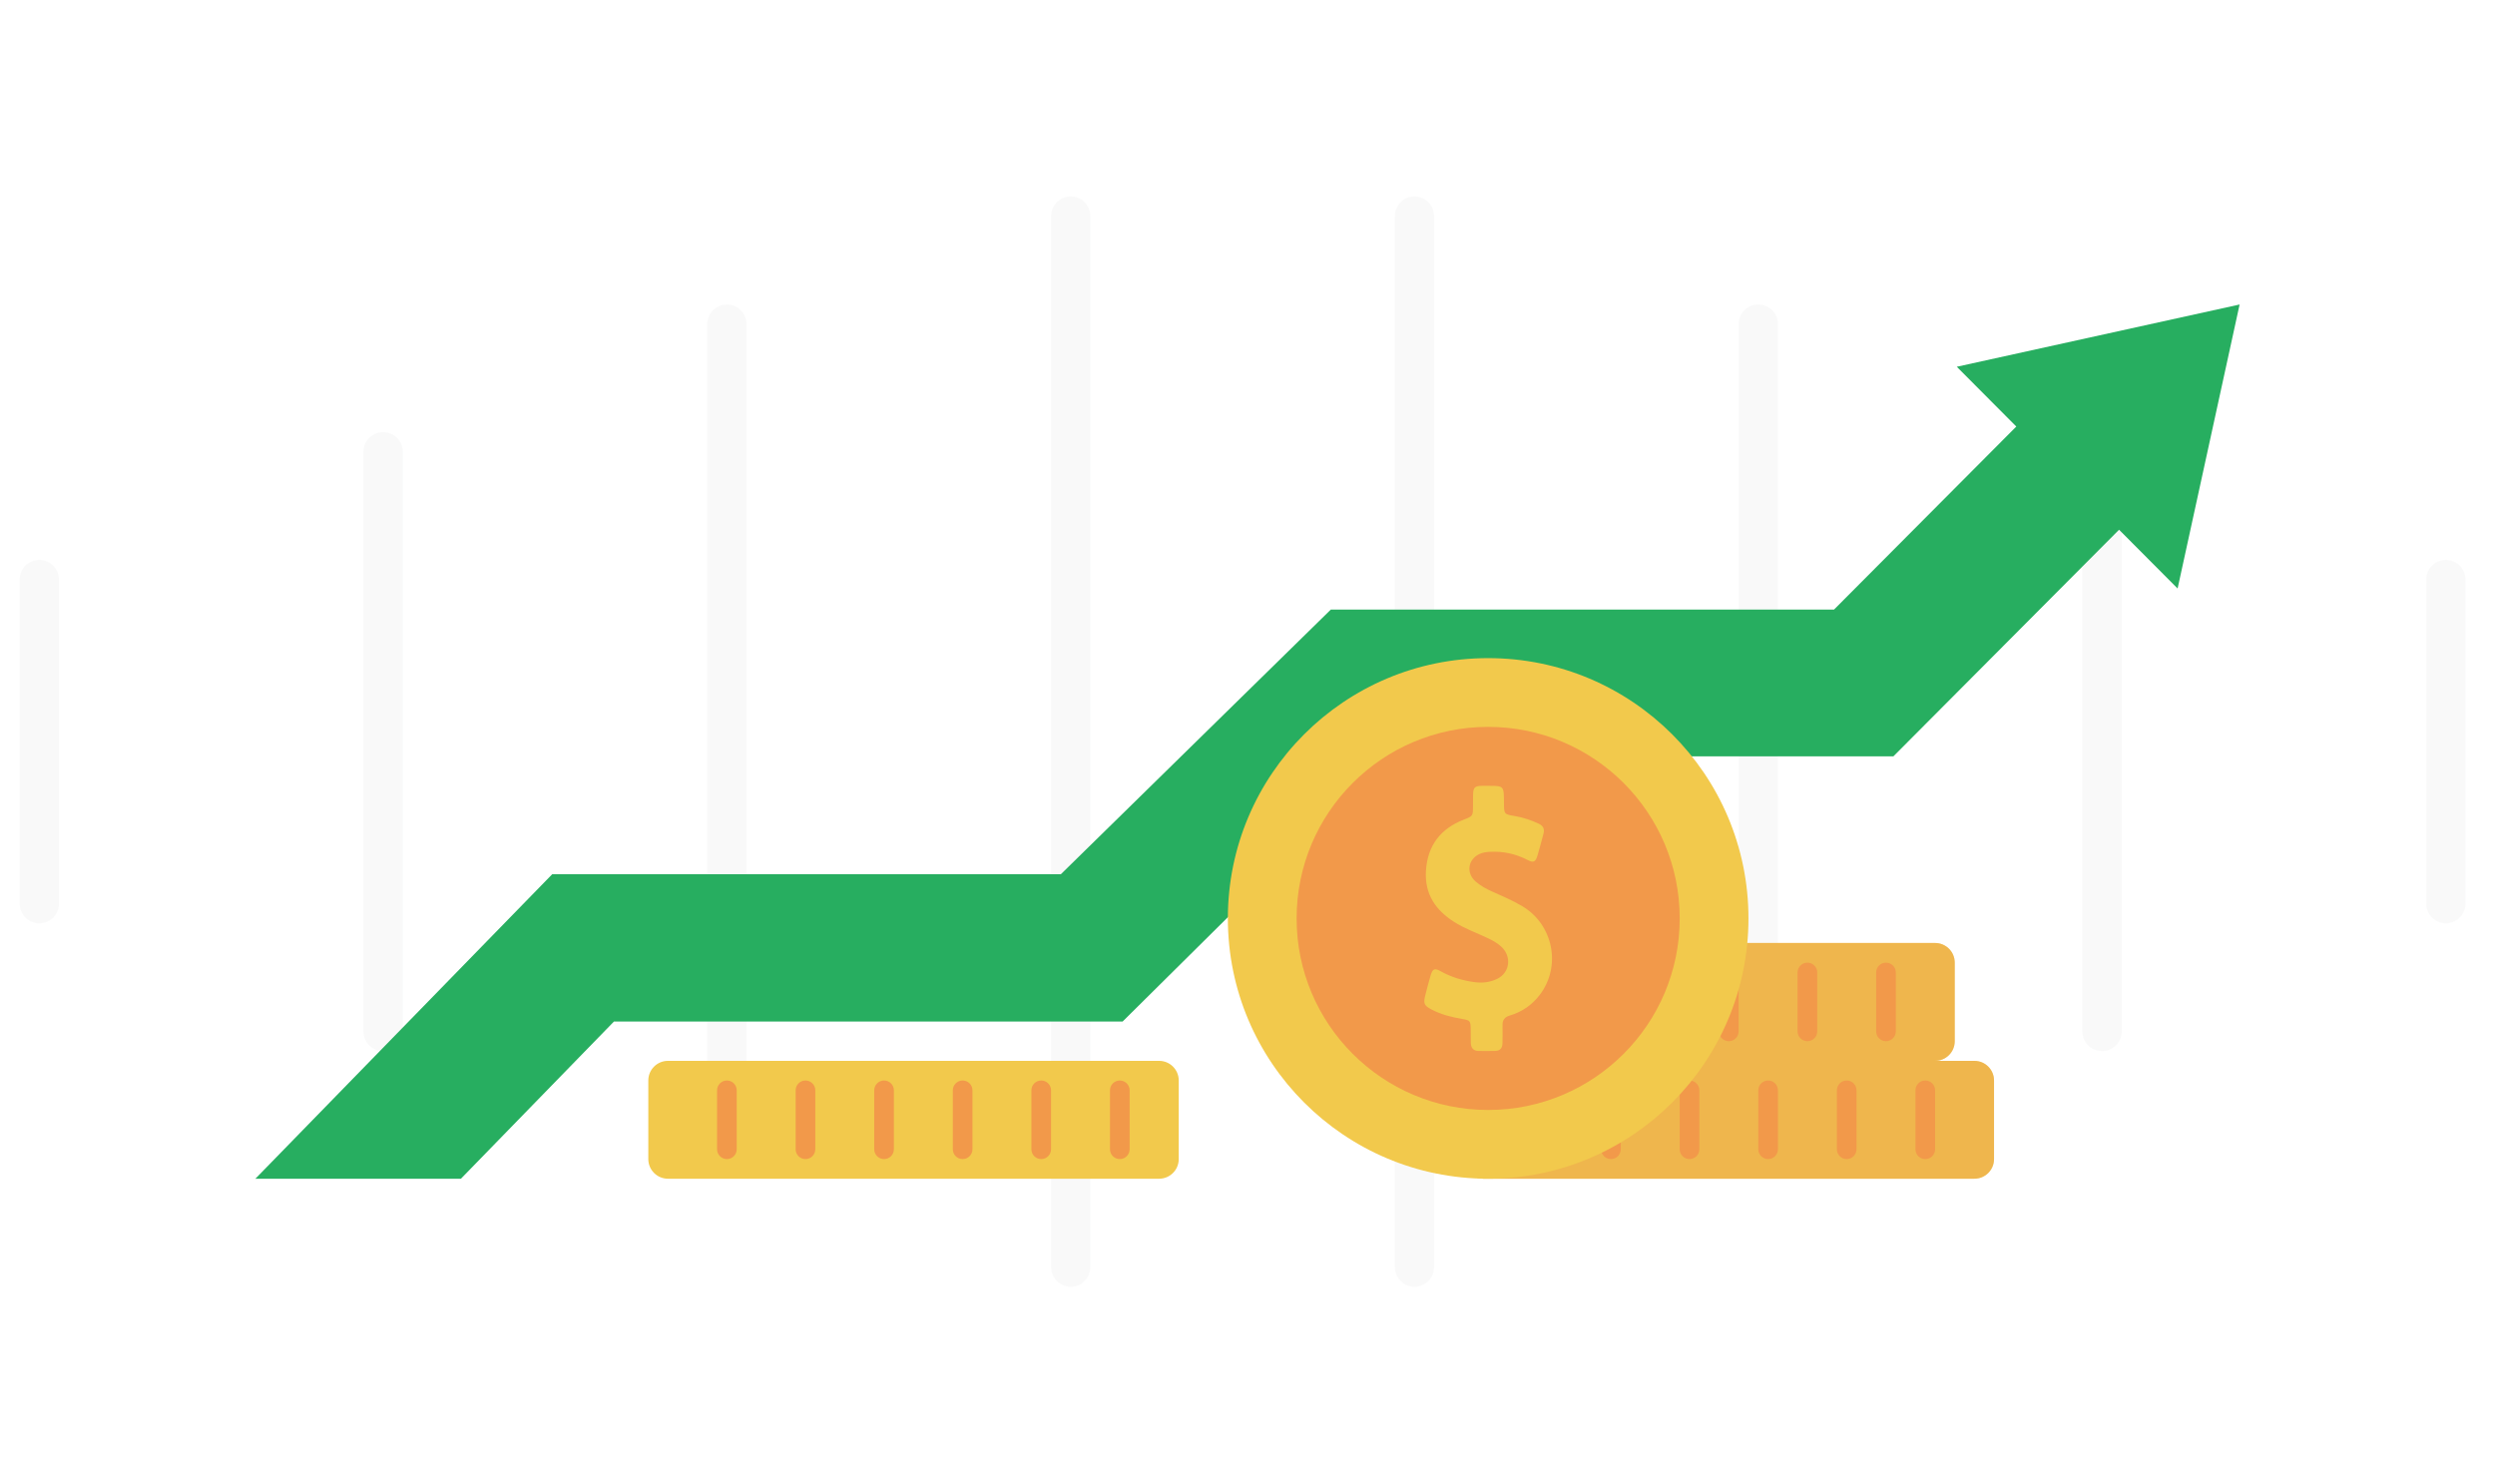
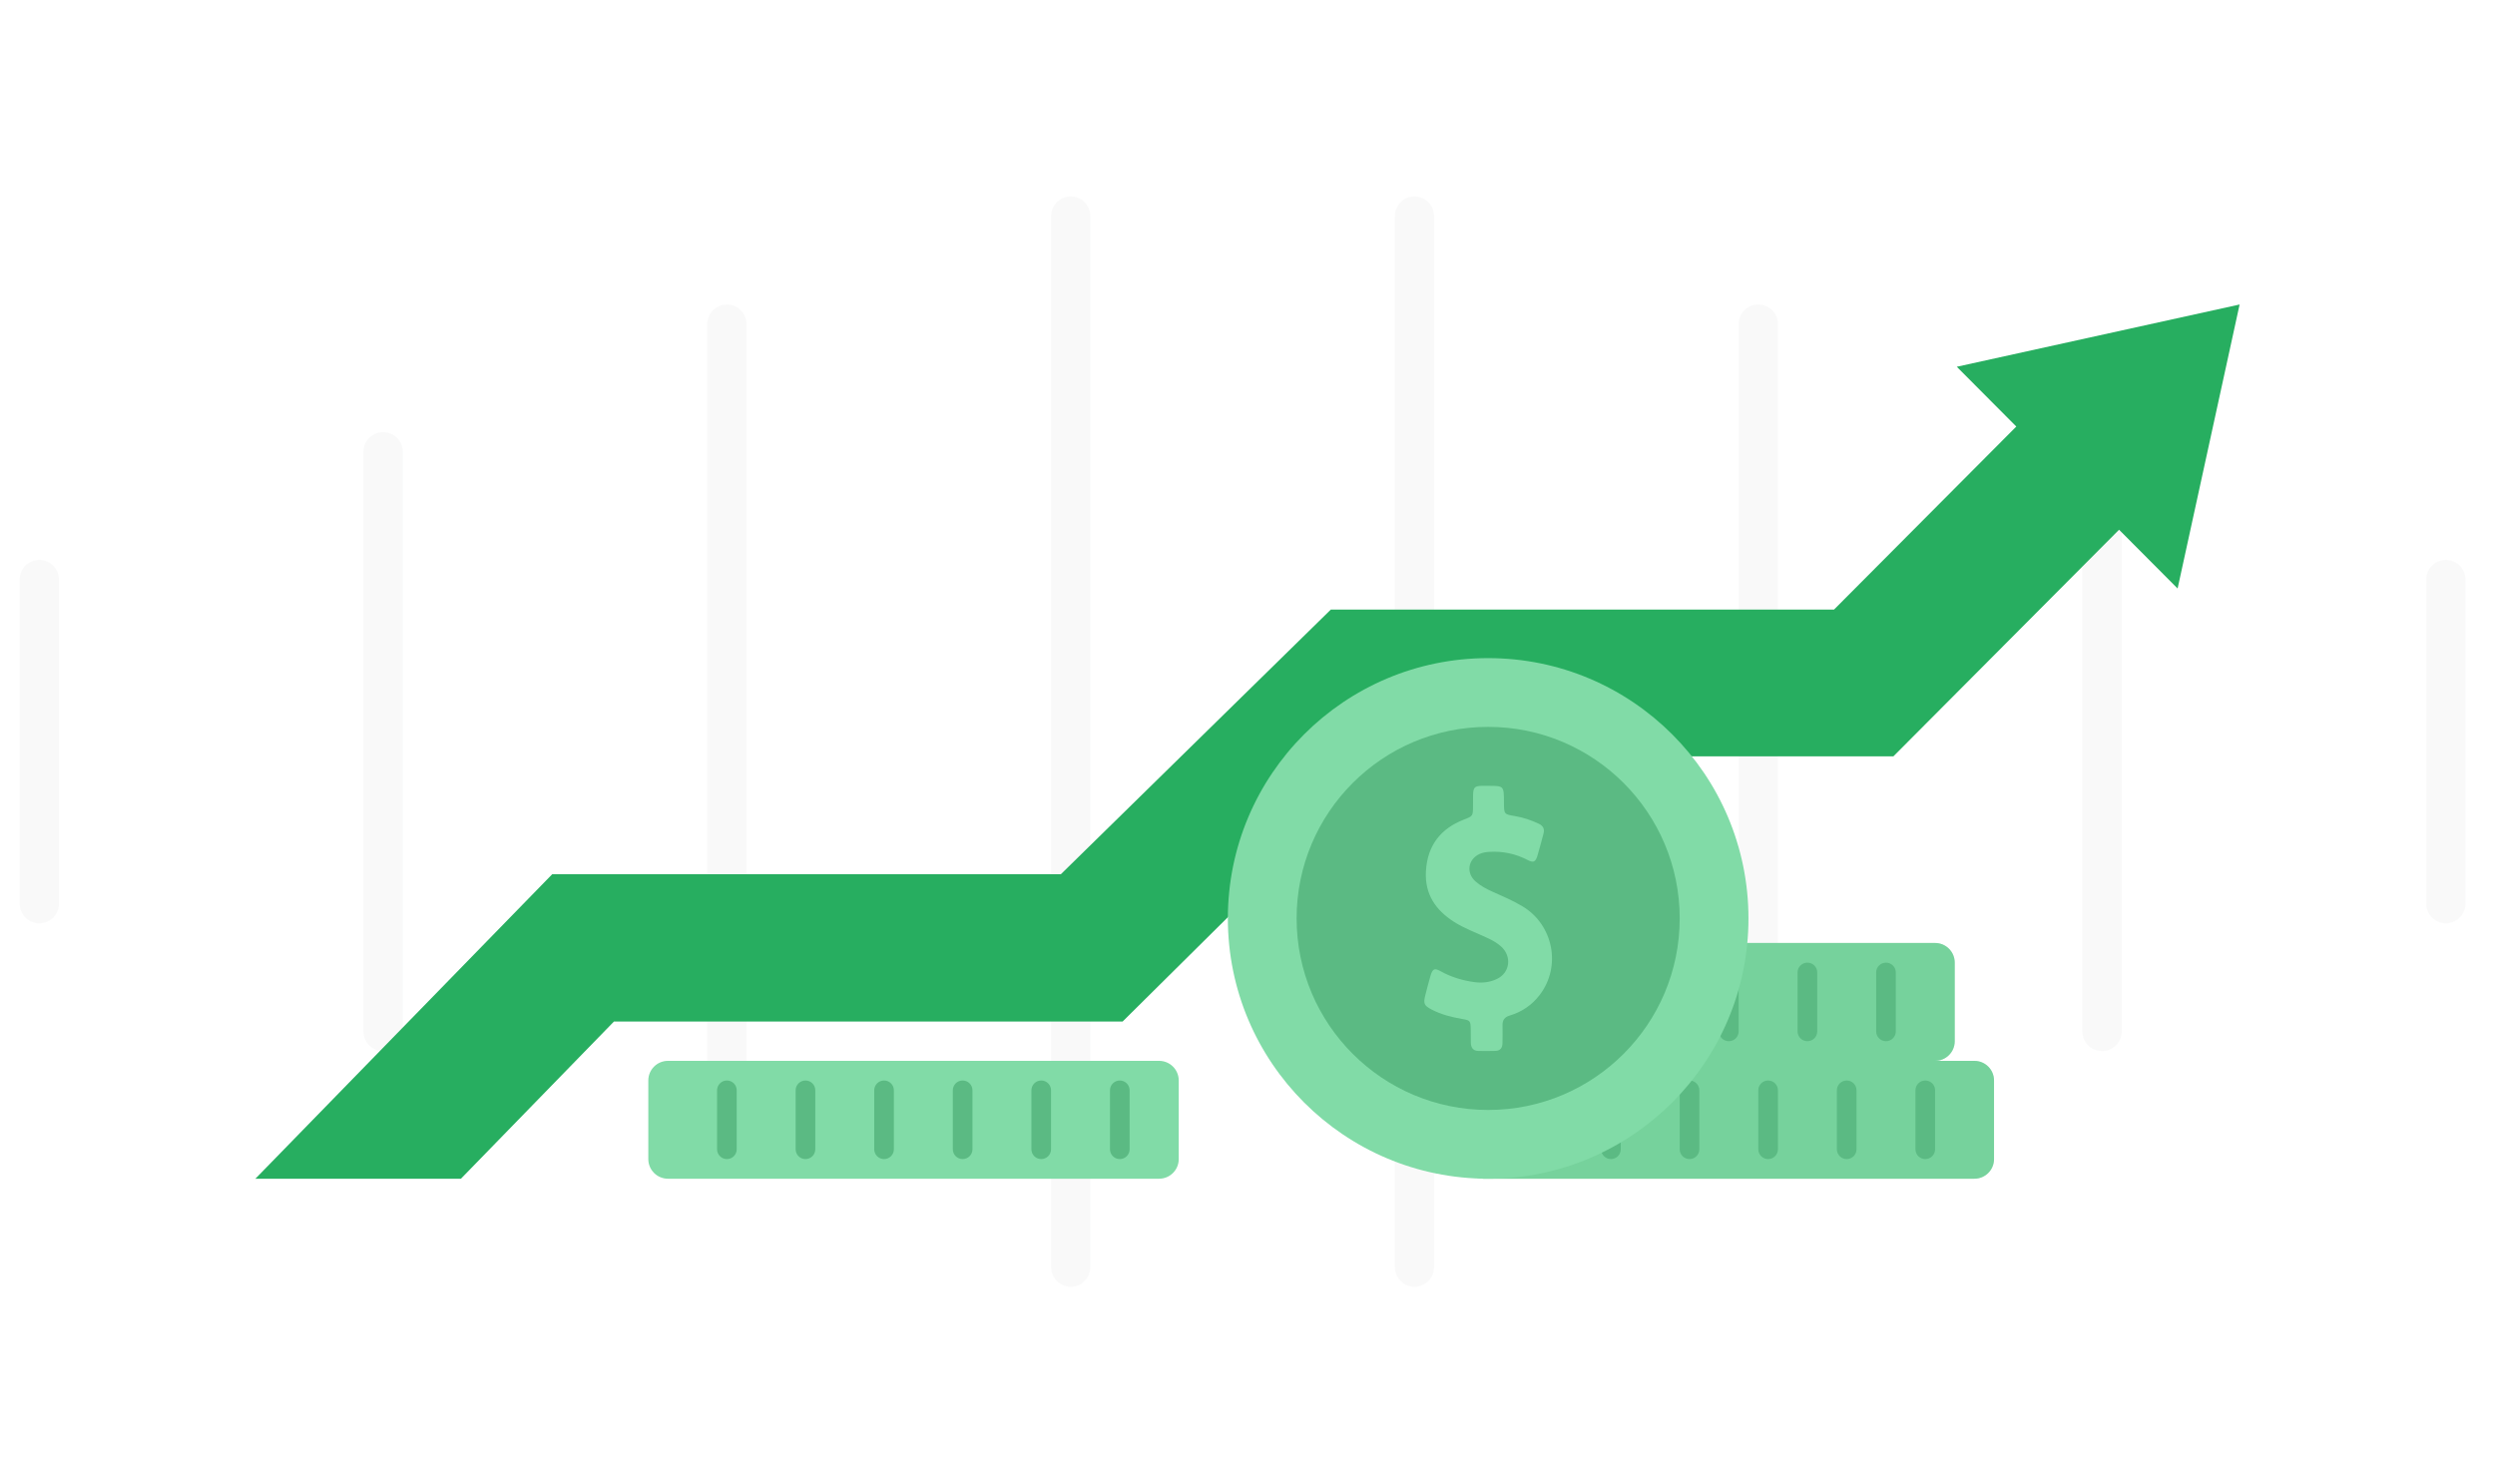
<svg xmlns="http://www.w3.org/2000/svg" width="254" height="151" viewBox="0 0 254 151" fill="none">
  <rect opacity="0.03" x="2" y="57" width="4" height="37" rx="2" fill="#212529" />
  <rect opacity="0.03" x="37" y="44" width="4" height="63" rx="2" fill="#212529" />
  <rect opacity="0.03" x="72" y="31" width="4" height="89" rx="2" fill="#212529" />
  <rect opacity="0.03" x="107" y="20" width="4" height="111" rx="2" fill="#212529" />
  <rect opacity="0.03" x="142" y="20" width="4" height="111" rx="2" fill="#212529" />
  <rect opacity="0.03" x="177" y="31" width="4" height="89" rx="2" fill="#212529" />
  <rect opacity="0.03" x="212" y="44" width="4" height="63" rx="2" fill="#212529" />
  <rect opacity="0.03" x="247" y="57" width="4" height="37" rx="2" fill="#212529" />
-   <rect x="66" y="108" width="54" height="12" rx="2" fill="#F2C94C" />
-   <rect x="73" y="110" width="2" height="8" rx="1" fill="#F2994A" />
-   <rect x="81" y="110" width="2" height="8" rx="1" fill="#F2994A" />
-   <rect x="89" y="110" width="2" height="8" rx="1" fill="#F2994A" />
-   <rect x="97" y="110" width="2" height="8" rx="1" fill="#F2994A" />
-   <rect x="105" y="110" width="2" height="8" rx="1" fill="#F2994A" />
-   <rect x="113" y="110" width="2" height="8" rx="1" fill="#F2994A" />
-   <rect x="149" y="108" width="54" height="12" rx="2" fill="#EEC750" />
-   <rect x="149" y="108" width="54" height="12" rx="2" fill="#F2994A" fill-opacity="0.36" />
-   <rect x="155" y="110" width="2" height="8" rx="1" fill="#F2994A" />
-   <rect x="163" y="110" width="2" height="8" rx="1" fill="#F2994A" />
-   <rect x="171" y="110" width="2" height="8" rx="1" fill="#F2994A" />
-   <rect x="179" y="110" width="2" height="8" rx="1" fill="#F2994A" />
-   <rect x="187" y="110" width="2" height="8" rx="1" fill="#F2994A" />
-   <rect x="195" y="110" width="2" height="8" rx="1" fill="#F2994A" />
-   <rect x="145" y="96" width="54" height="12" rx="2" fill="#EEC750" />
-   <rect x="145" y="96" width="54" height="12" rx="2" fill="#F2994A" fill-opacity="0.36" />
-   <rect x="151" y="98" width="2" height="8" rx="1" fill="#F2994A" />
-   <rect x="159" y="98" width="2" height="8" rx="1" fill="#F2994A" />
-   <rect x="167" y="98" width="2" height="8" rx="1" fill="#F2994A" />
-   <rect x="175" y="98" width="2" height="8" rx="1" fill="#F2994A" />
-   <rect x="183" y="98" width="2" height="8" rx="1" fill="#F2994A" />
-   <rect x="191" y="98" width="2" height="8" rx="1" fill="#F2994A" />
+   <rect x="66" y="108" width="54" height="12" rx="2" fill="#81DBA7" />
+   <rect x="73" y="110" width="2" height="8" rx="1" fill="#5BBA83" />
+   <rect x="81" y="110" width="2" height="8" rx="1" fill="#5BBA83" />
+   <rect x="89" y="110" width="2" height="8" rx="1" fill="#5BBA83" />
+   <rect x="97" y="110" width="2" height="8" rx="1" fill="#5BBA83" />
+   <rect x="105" y="110" width="2" height="8" rx="1" fill="#5BBA83" />
+   <rect x="113" y="110" width="2" height="8" rx="1" fill="#5BBA83" />
+   <rect x="149" y="108" width="54" height="12" rx="2" fill="#81DBA7" />
+   <rect x="149" y="108" width="54" height="12" rx="2" fill="#5BBA83" fill-opacity="0.3" />
+   <rect x="155" y="110" width="2" height="8" rx="1" fill="#5BBA83" />
+   <rect x="163" y="110" width="2" height="8" rx="1" fill="#5BBA83" />
+   <rect x="171" y="110" width="2" height="8" rx="1" fill="#5BBA83" />
+   <rect x="179" y="110" width="2" height="8" rx="1" fill="#5BBA83" />
+   <rect x="187" y="110" width="2" height="8" rx="1" fill="#5BBA83" />
+   <rect x="195" y="110" width="2" height="8" rx="1" fill="#5BBA83" />
+   <rect x="145" y="96" width="54" height="12" rx="2" fill="#81DBA7" />
+   <rect x="145" y="96" width="54" height="12" rx="2" fill="#5BBA83" fill-opacity="0.3" />
+   <rect x="151" y="98" width="2" height="8" rx="1" fill="#5BBA83" />
+   <rect x="159" y="98" width="2" height="8" rx="1" fill="#5BBA83" />
+   <rect x="167" y="98" width="2" height="8" rx="1" fill="#5BBA83" />
+   <rect x="175" y="98" width="2" height="8" rx="1" fill="#5BBA83" />
+   <rect x="183" y="98" width="2" height="8" rx="1" fill="#5BBA83" />
+   <rect x="191" y="98" width="2" height="8" rx="1" fill="#5BBA83" />
  <path d="M221.688 59.913L228 31L199.208 37.338L205.267 43.423L186.712 62.056H135.484L108 89H56.217L26 120H46.923L62.5 104H114.283L141.526 77H192.754L215.729 53.929L221.688 59.913Z" fill="#27AE60" />
-   <circle cx="151.5" cy="93.5" r="26.5" fill="#F2C94C" />
-   <circle cx="151.5" cy="93.5" r="19.5" fill="#F2994A" />
-   <path d="M154.989 92.265C154.005 91.679 152.958 91.233 151.922 90.77C151.321 90.503 150.745 90.191 150.238 89.756C149.238 88.897 149.429 87.503 150.6 86.951C150.932 86.794 151.279 86.744 151.632 86.722C152.989 86.644 154.279 86.912 155.507 87.547C156.119 87.865 156.321 87.765 156.528 87.079C156.746 86.354 156.927 85.618 157.129 84.887C157.264 84.397 157.098 84.073 156.668 83.867C155.881 83.493 155.072 83.226 154.222 83.081C153.113 82.897 153.113 82.891 153.108 81.692C153.103 80.002 153.103 80.002 151.528 80.002C151.3 80.002 151.072 79.997 150.844 80.002C150.108 80.025 149.984 80.164 149.963 80.962C149.953 81.319 149.963 81.675 149.958 82.038C149.953 83.097 149.947 83.081 149.004 83.449C146.724 84.341 145.315 86.014 145.165 88.691C145.03 91.061 146.18 92.661 147.989 93.826C149.103 94.546 150.336 94.969 151.518 95.533C151.979 95.75 152.419 96.001 152.803 96.347C153.937 97.356 153.73 99.035 152.383 99.67C151.663 100.011 150.901 100.094 150.118 99.988C148.911 99.827 147.756 99.486 146.667 98.879C146.03 98.522 145.843 98.617 145.626 99.358C145.439 99.999 145.273 100.646 145.108 101.293C144.885 102.163 144.968 102.369 145.74 102.776C146.724 103.29 147.776 103.552 148.849 103.736C149.688 103.881 149.714 103.92 149.725 104.856C149.73 105.28 149.73 105.71 149.735 106.133C149.74 106.669 149.979 106.981 150.492 106.992C151.072 107.003 151.657 107.003 152.238 106.987C152.715 106.975 152.958 106.697 152.958 106.178C152.958 105.598 152.984 105.013 152.963 104.433C152.937 103.842 153.176 103.54 153.704 103.384C154.922 103.027 155.958 102.325 156.756 101.276C158.974 98.377 158.129 94.133 154.989 92.265Z" fill="#F2C94C" />
+   <circle cx="151.5" cy="93.5" r="26.5" fill="#81DBA7" />
+   <circle cx="151.5" cy="93.5" r="19.5" fill="#5BBA83" />
+   <path d="M154.989 92.265C154.005 91.679 152.958 91.233 151.922 90.77C151.321 90.503 150.745 90.191 150.238 89.756C149.238 88.897 149.429 87.503 150.6 86.951C150.932 86.794 151.279 86.744 151.632 86.722C152.989 86.644 154.279 86.912 155.507 87.547C156.119 87.865 156.321 87.765 156.528 87.079C156.746 86.354 156.927 85.618 157.129 84.887C157.264 84.397 157.098 84.073 156.668 83.867C155.881 83.493 155.072 83.226 154.222 83.081C153.113 82.897 153.113 82.891 153.108 81.692C153.103 80.002 153.103 80.002 151.528 80.002C151.3 80.002 151.072 79.997 150.844 80.002C150.108 80.025 149.984 80.164 149.963 80.962C149.953 81.319 149.963 81.675 149.958 82.038C149.953 83.097 149.947 83.081 149.004 83.449C146.724 84.341 145.315 86.014 145.165 88.691C145.03 91.061 146.18 92.661 147.989 93.826C149.103 94.546 150.336 94.969 151.518 95.533C151.979 95.75 152.419 96.001 152.803 96.347C153.937 97.356 153.73 99.035 152.383 99.67C151.663 100.011 150.901 100.094 150.118 99.988C148.911 99.827 147.756 99.486 146.667 98.879C146.03 98.522 145.843 98.617 145.626 99.358C145.439 99.999 145.273 100.646 145.108 101.293C144.885 102.163 144.968 102.369 145.74 102.776C146.724 103.29 147.776 103.552 148.849 103.736C149.688 103.881 149.714 103.92 149.725 104.856C149.73 105.28 149.73 105.71 149.735 106.133C149.74 106.669 149.979 106.981 150.492 106.992C151.072 107.003 151.657 107.003 152.238 106.987C152.715 106.975 152.958 106.697 152.958 106.178C152.958 105.598 152.984 105.013 152.963 104.433C152.937 103.842 153.176 103.54 153.704 103.384C154.922 103.027 155.958 102.325 156.756 101.276C158.974 98.377 158.129 94.133 154.989 92.265Z" fill="#81DBA7" />
</svg>
